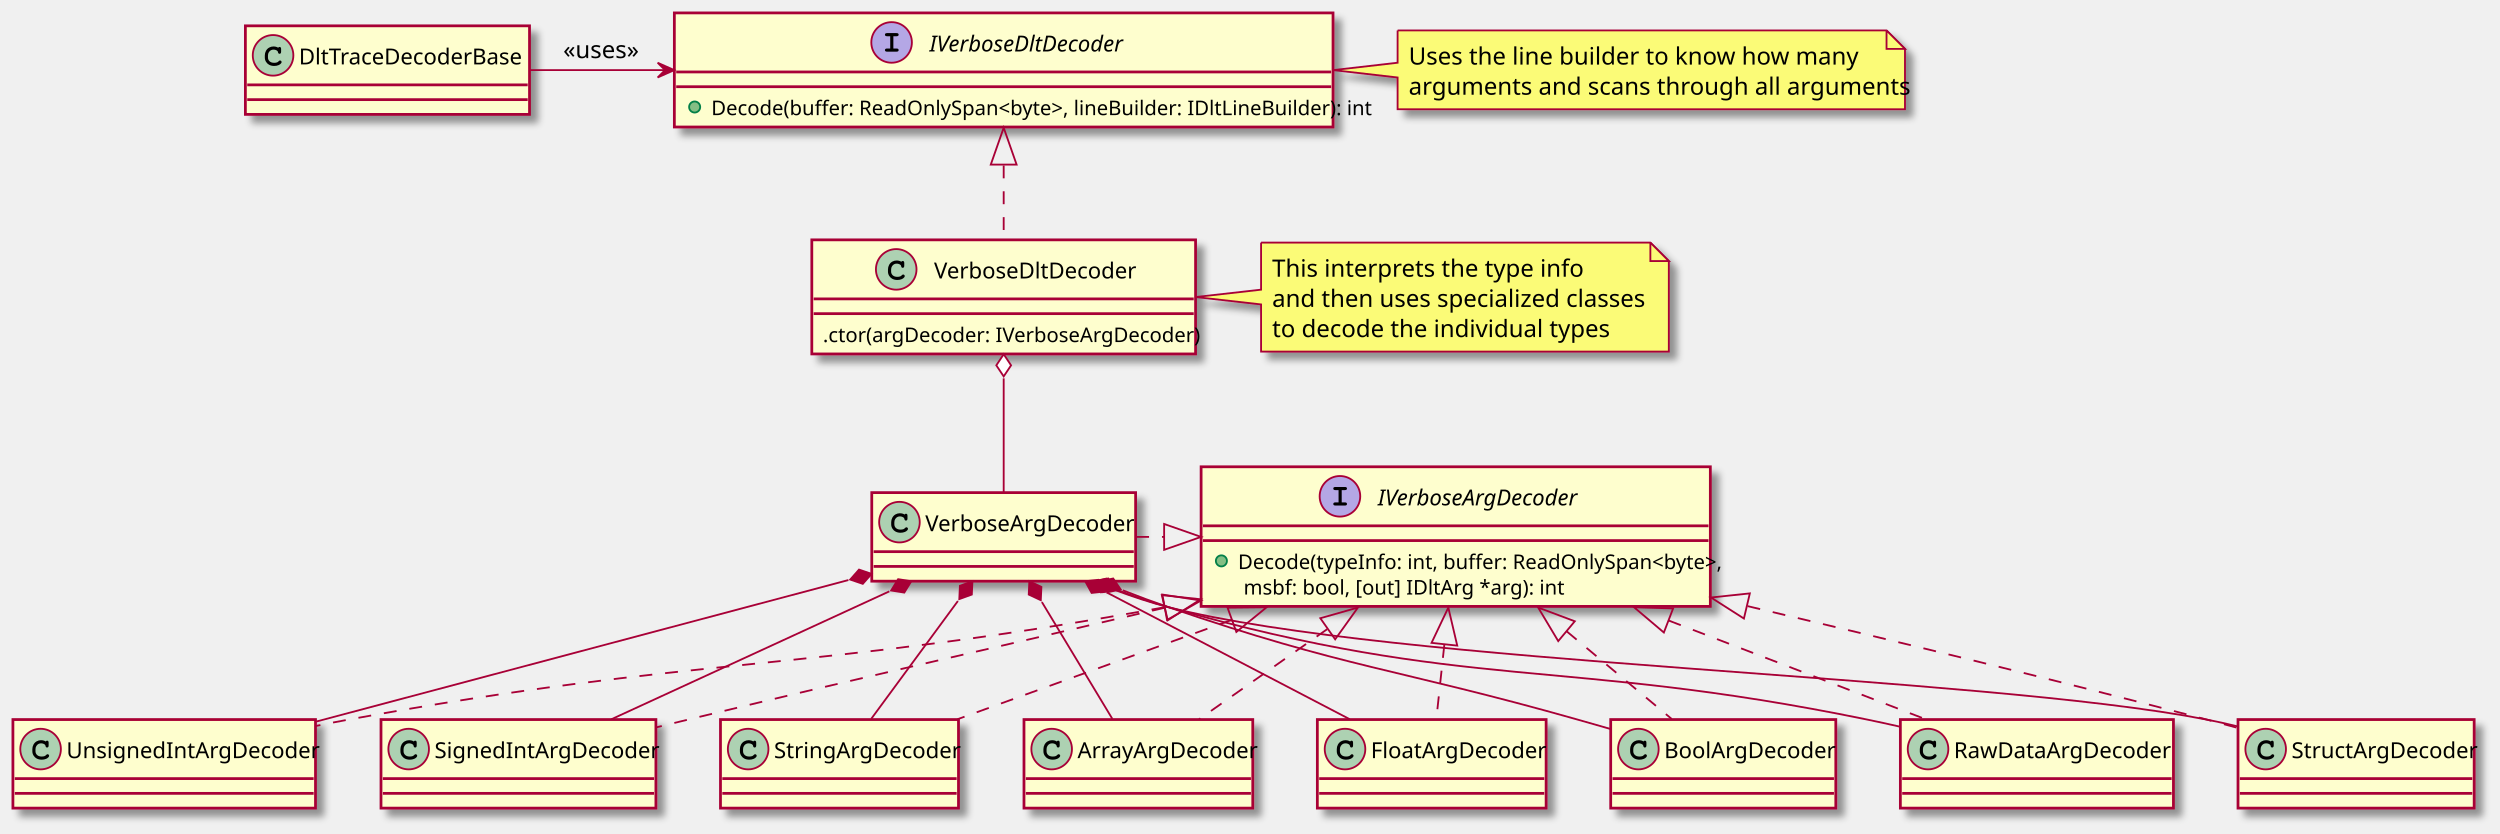
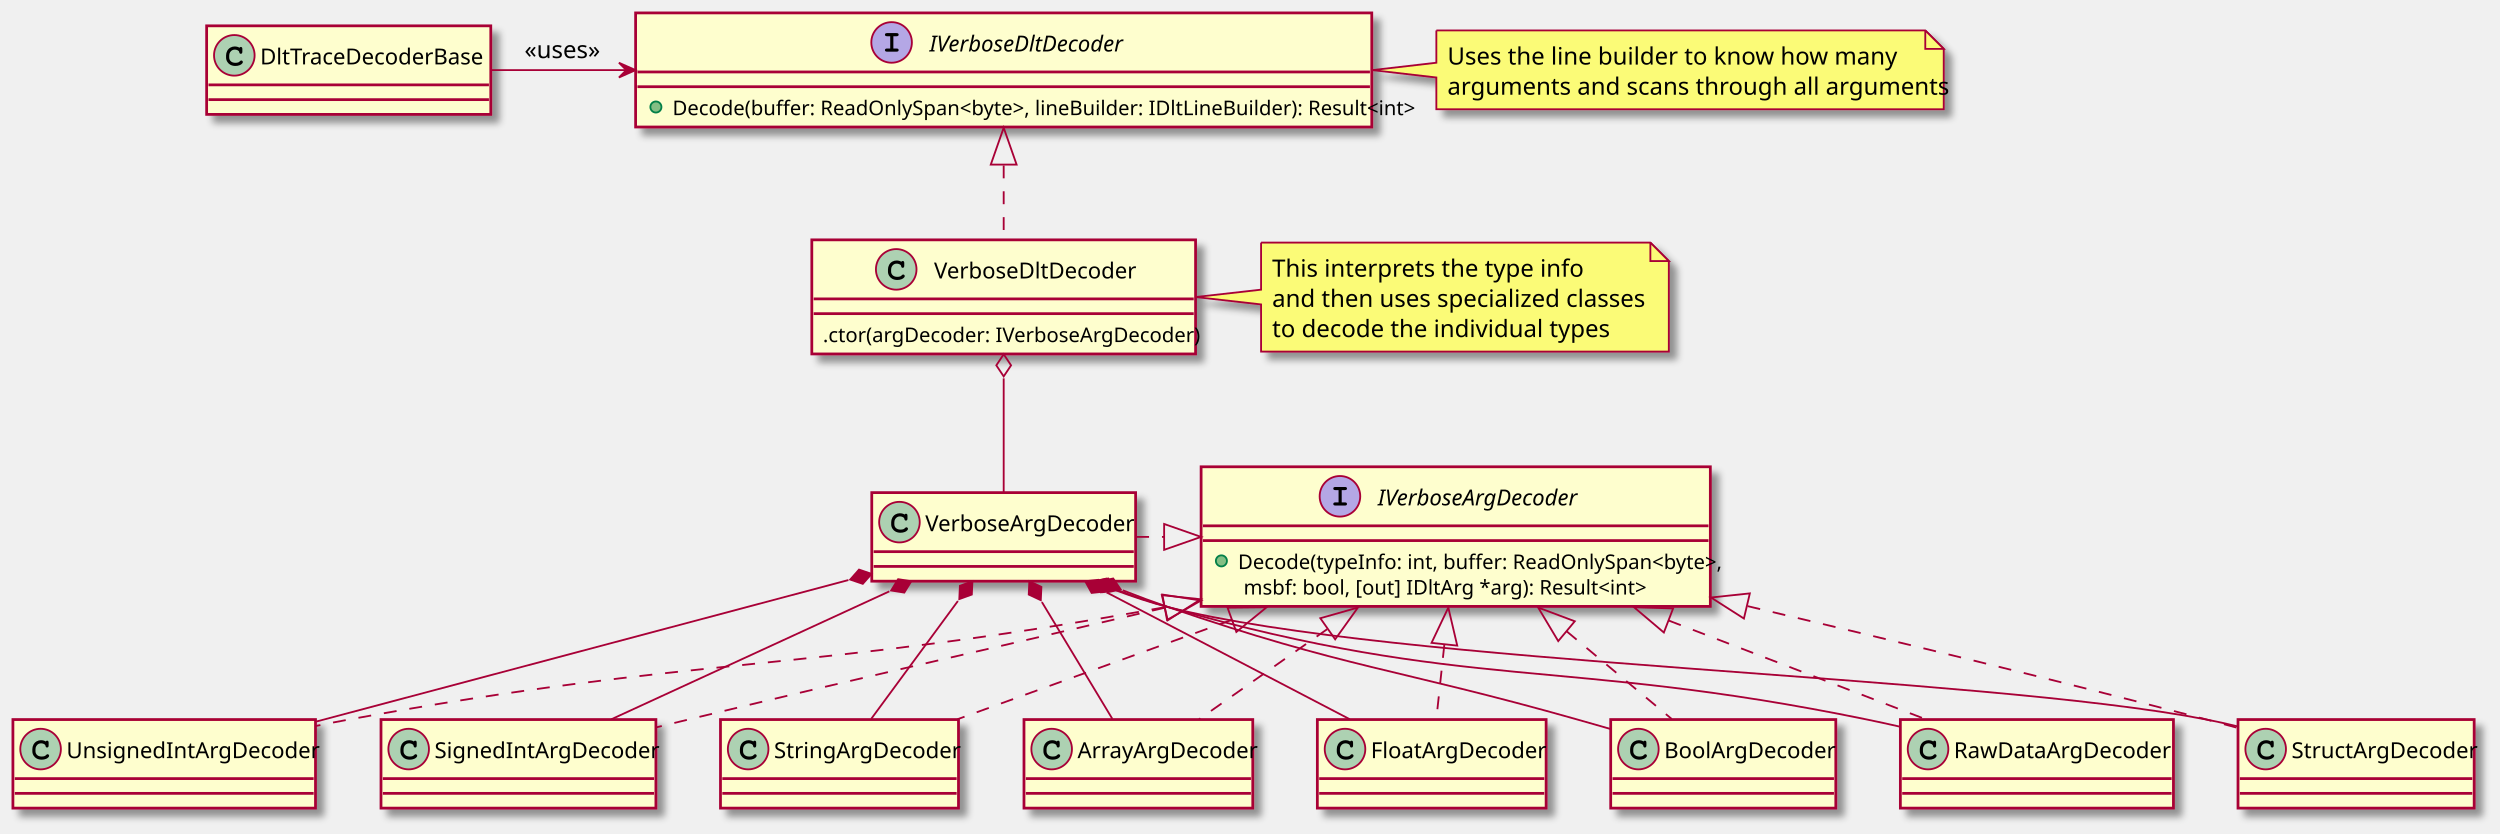
<svg xmlns="http://www.w3.org/2000/svg" contentScriptType="application/ecmascript" contentStyleType="text/css" height="452px" preserveAspectRatio="none" style="width:1355px;height:452px;background:#FFFFFF;" version="1.1" viewBox="0 0 1355 452" width="1355px" zoomAndPan="magnify">
  <defs>
-     <filter height="300%" id="f13hnttynfha0j" width="300%" x="-1" y="-1">
+     <filter height="300%" id="f5zp3nmer8ssz" width="300%" x="-1" y="-1">
      <feGaussianBlur result="blurOut" stdDeviation="2.0" />
      <feColorMatrix in="blurOut" result="blurOut2" type="matrix" values="0 0 0 0 0 0 0 0 0 0 0 0 0 0 0 0 0 0 .4 0" />
      <feOffset dx="4.0" dy="4.0" in="blurOut2" result="blurOut3" />
      <feBlend in="SourceGraphic" in2="blurOut3" mode="normal" />
    </filter>
  </defs>
  <g>
-     <rect codeLine="1" fill="#FEFECE" filter="url(#f13hnttynfha0j)" height="48" id="DltTraceDecoderBase" style="stroke:#A80036;stroke-width:1.5;" width="154" x="133" y="14" />
-     <ellipse cx="148" cy="30" fill="#ADD1B2" rx="11" ry="11" style="stroke:#A80036;stroke-width:1.0;" />
-     <path d="M150.766,25.875 Q150.922,25.656 151.109,25.547 Q151.297,25.438 151.516,25.438 Q151.891,25.438 152.125,25.695 Q152.359,25.953 152.359,26.562 L152.359,28.016 Q152.359,28.625 152.125,28.891 Q151.891,29.156 151.516,29.156 Q151.172,29.156 150.969,28.953 Q150.766,28.766 150.656,28.25 Q150.609,27.891 150.422,27.703 Q150.094,27.328 149.484,27.109 Q148.875,26.891 148.25,26.891 Q147.484,26.891 146.852,27.219 Q146.219,27.547 145.727,28.297 Q145.234,29.047 145.234,30.078 L145.234,31.172 Q145.234,32.406 146.125,33.227 Q147.016,34.047 148.609,34.047 Q149.547,34.047 150.203,33.797 Q150.594,33.641 151.016,33.203 Q151.281,32.938 151.43,32.859 Q151.578,32.781 151.781,32.781 Q152.109,32.781 152.367,33.039 Q152.625,33.297 152.625,33.641 Q152.625,33.984 152.281,34.391 Q151.781,34.969 150.984,35.297 Q149.906,35.75 148.609,35.75 Q147.094,35.75 145.891,35.125 Q144.906,34.625 144.219,33.555 Q143.531,32.484 143.531,31.203 L143.531,30.047 Q143.531,28.719 144.148,27.57 Q144.766,26.422 145.859,25.805 Q146.953,25.188 148.188,25.188 Q148.922,25.188 149.57,25.352 Q150.219,25.516 150.766,25.875 Z " fill="#000000" />
-     <text fill="#000000" font-family="sans-serif" font-size="12" lengthAdjust="spacing" textLength="122" x="162" y="34.91">DltTraceDecoderBase</text>
-     <line style="stroke:#A80036;stroke-width:1.5;" x1="134" x2="286" y1="46" y2="46" />
-     <line style="stroke:#A80036;stroke-width:1.5;" x1="134" x2="286" y1="54" y2="54" />
-     <rect codeLine="4" fill="#FEFECE" filter="url(#f13hnttynfha0j)" height="61.836" id="IVerboseDltDecoder" style="stroke:#A80036;stroke-width:1.5;" width="357" x="365.5" y="7" />
+     <rect codeLine="1" fill="#FEFECE" filter="url(#f5zp3nmer8ssz)" height="48" id="DltTraceDecoderBase" style="stroke:#A80036;stroke-width:1.5;" width="154" x="112" y="14" />
+     <ellipse cx="127" cy="30" fill="#ADD1B2" rx="11" ry="11" style="stroke:#A80036;stroke-width:1.0;" />
+     <path d="M129.766,25.875 Q129.922,25.656 130.109,25.547 Q130.297,25.438 130.516,25.438 Q130.891,25.438 131.125,25.695 Q131.359,25.953 131.359,26.562 L131.359,28.016 Q131.359,28.625 131.125,28.891 Q130.891,29.156 130.516,29.156 Q130.172,29.156 129.969,28.953 Q129.766,28.766 129.656,28.25 Q129.609,27.891 129.422,27.703 Q129.094,27.328 128.484,27.109 Q127.875,26.891 127.25,26.891 Q126.484,26.891 125.852,27.219 Q125.219,27.547 124.727,28.297 Q124.234,29.047 124.234,30.078 L124.234,31.172 Q124.234,32.406 125.125,33.227 Q126.016,34.047 127.609,34.047 Q128.547,34.047 129.203,33.797 Q129.594,33.641 130.016,33.203 Q130.281,32.938 130.43,32.859 Q130.578,32.781 130.781,32.781 Q131.109,32.781 131.367,33.039 Q131.625,33.297 131.625,33.641 Q131.625,33.984 131.281,34.391 Q130.781,34.969 129.984,35.297 Q128.906,35.75 127.609,35.75 Q126.094,35.75 124.891,35.125 Q123.906,34.625 123.219,33.555 Q122.531,32.484 122.531,31.203 L122.531,30.047 Q122.531,28.719 123.148,27.57 Q123.766,26.422 124.859,25.805 Q125.953,25.188 127.188,25.188 Q127.922,25.188 128.57,25.352 Q129.219,25.516 129.766,25.875 Z " fill="#000000" />
+     <text fill="#000000" font-family="sans-serif" font-size="12" lengthAdjust="spacing" textLength="122" x="141" y="34.91">DltTraceDecoderBase</text>
+     <line style="stroke:#A80036;stroke-width:1.5;" x1="113" x2="265" y1="46" y2="46" />
+     <line style="stroke:#A80036;stroke-width:1.5;" x1="113" x2="265" y1="54" y2="54" />
+     <rect codeLine="4" fill="#FEFECE" filter="url(#f5zp3nmer8ssz)" height="61.836" id="IVerboseDltDecoder" style="stroke:#A80036;stroke-width:1.5;" width="399" x="344.5" y="7" />
    <ellipse cx="483.25" cy="23" fill="#B4A7E5" rx="11" ry="11" style="stroke:#A80036;stroke-width:1.0;" />
    <path d="M484.203,19.641 L484.203,26.297 L485.922,26.297 Q486.531,26.297 486.797,26.531 Q487.062,26.766 487.062,27.156 Q487.062,27.531 486.797,27.766 Q486.531,28 485.922,28 L480.781,28 Q480.172,28 479.906,27.766 Q479.641,27.531 479.641,27.141 Q479.641,26.766 479.906,26.531 Q480.172,26.297 480.781,26.297 L482.5,26.297 L482.5,19.641 L480.781,19.641 Q480.172,19.641 479.906,19.406 Q479.641,19.172 479.641,18.781 Q479.641,18.406 479.906,18.172 Q480.172,17.938 480.781,17.938 L485.922,17.938 Q486.531,17.938 486.797,18.172 Q487.062,18.406 487.062,18.781 Q487.062,19.172 486.797,19.406 Q486.531,19.641 485.922,19.641 L484.203,19.641 Z " fill="#000000" />
    <text fill="#000000" font-family="sans-serif" font-size="12" font-style="italic" lengthAdjust="spacing" textLength="113" x="503.75" y="27.91">IVerboseDltDecoder</text>
-     <line style="stroke:#A80036;stroke-width:1.5;" x1="366.5" x2="721.5" y1="39" y2="39" />
-     <line style="stroke:#A80036;stroke-width:1.5;" x1="366.5" x2="721.5" y1="47" y2="47" />
-     <ellipse cx="376.5" cy="58" fill="#84BE84" rx="3" ry="3" style="stroke:#038048;stroke-width:1.0;" />
-     <text fill="#000000" font-family="sans-serif" font-size="11" lengthAdjust="spacing" textLength="331" x="385.5" y="62.419">Decode(buffer: ReadOnlySpan&lt;byte&gt;, lineBuilder: IDltLineBuilder): int</text>
-     <path d="M757.5,16.5 L757.5,34 L722.58,38 L757.5,42 L757.5,59.203 A0,0 0 0 0 757.5,59.203 L1032.5,59.203 A0,0 0 0 0 1032.5,59.203 L1032.5,26.5 L1022.5,16.5 L757.5,16.5 A0,0 0 0 0 757.5,16.5 " fill="#FBFB77" filter="url(#f13hnttynfha0j)" style="stroke:#A80036;stroke-width:1.0;" />
-     <path d="M1022.5,16.5 L1022.5,26.5 L1032.5,26.5 L1022.5,16.5 " fill="#FBFB77" style="stroke:#A80036;stroke-width:1.0;" />
-     <text fill="#000000" font-family="sans-serif" font-size="13" lengthAdjust="spacing" textLength="230" x="763.5" y="34.995">Uses the line builder to know how many</text>
-     <text fill="#000000" font-family="sans-serif" font-size="13" lengthAdjust="spacing" textLength="254" x="763.5" y="51.347">arguments and scans through all arguments</text>
-     <rect codeLine="12" fill="#FEFECE" filter="url(#f13hnttynfha0j)" height="61.836" id="VerboseDltDecoder" style="stroke:#A80036;stroke-width:1.5;" width="208" x="440" y="130" />
+     <line style="stroke:#A80036;stroke-width:1.5;" x1="345.5" x2="742.5" y1="39" y2="39" />
+     <line style="stroke:#A80036;stroke-width:1.5;" x1="345.5" x2="742.5" y1="47" y2="47" />
+     <ellipse cx="355.5" cy="58" fill="#84BE84" rx="3" ry="3" style="stroke:#038048;stroke-width:1.0;" />
+     <text fill="#000000" font-family="sans-serif" font-size="11" lengthAdjust="spacing" textLength="373" x="364.5" y="62.419">Decode(buffer: ReadOnlySpan&lt;byte&gt;, lineBuilder: IDltLineBuilder): Result&lt;int&gt;</text>
+     <path d="M778.5,16.5 L778.5,34 L743.8,38 L778.5,42 L778.5,59.203 A0,0 0 0 0 778.5,59.203 L1053.5,59.203 A0,0 0 0 0 1053.5,59.203 L1053.5,26.5 L1043.5,16.5 L778.5,16.5 A0,0 0 0 0 778.5,16.5 " fill="#FBFB77" filter="url(#f5zp3nmer8ssz)" style="stroke:#A80036;stroke-width:1.0;" />
+     <path d="M1043.5,16.5 L1043.5,26.5 L1053.5,26.5 L1043.5,16.5 " fill="#FBFB77" style="stroke:#A80036;stroke-width:1.0;" />
+     <text fill="#000000" font-family="sans-serif" font-size="13" lengthAdjust="spacing" textLength="230" x="784.5" y="34.995">Uses the line builder to know how many</text>
+     <text fill="#000000" font-family="sans-serif" font-size="13" lengthAdjust="spacing" textLength="254" x="784.5" y="51.347">arguments and scans through all arguments</text>
+     <rect codeLine="12" fill="#FEFECE" filter="url(#f5zp3nmer8ssz)" height="61.836" id="VerboseDltDecoder" style="stroke:#A80036;stroke-width:1.5;" width="208" x="440" y="130" />
    <ellipse cx="485.75" cy="146" fill="#ADD1B2" rx="11" ry="11" style="stroke:#A80036;stroke-width:1.0;" />
    <path d="M488.516,141.875 Q488.672,141.656 488.859,141.547 Q489.047,141.438 489.266,141.438 Q489.641,141.438 489.875,141.695 Q490.109,141.953 490.109,142.562 L490.109,144.016 Q490.109,144.625 489.875,144.891 Q489.641,145.156 489.266,145.156 Q488.922,145.156 488.719,144.953 Q488.516,144.766 488.406,144.25 Q488.359,143.891 488.172,143.703 Q487.844,143.328 487.234,143.109 Q486.625,142.891 486,142.891 Q485.234,142.891 484.602,143.219 Q483.969,143.547 483.477,144.297 Q482.984,145.047 482.984,146.078 L482.984,147.172 Q482.984,148.406 483.875,149.227 Q484.766,150.047 486.359,150.047 Q487.297,150.047 487.953,149.797 Q488.344,149.641 488.766,149.203 Q489.031,148.938 489.18,148.859 Q489.328,148.781 489.531,148.781 Q489.859,148.781 490.117,149.039 Q490.375,149.297 490.375,149.641 Q490.375,149.984 490.031,150.391 Q489.531,150.969 488.734,151.297 Q487.656,151.75 486.359,151.75 Q484.844,151.75 483.641,151.125 Q482.656,150.625 481.969,149.555 Q481.281,148.484 481.281,147.203 L481.281,146.047 Q481.281,144.719 481.898,143.57 Q482.516,142.422 483.609,141.805 Q484.703,141.188 485.938,141.188 Q486.672,141.188 487.32,141.352 Q487.969,141.516 488.516,141.875 Z " fill="#000000" />
    <text fill="#000000" font-family="sans-serif" font-size="12" lengthAdjust="spacing" textLength="108" x="506.25" y="150.91">VerboseDltDecoder</text>
    <line style="stroke:#A80036;stroke-width:1.5;" x1="441" x2="647" y1="162" y2="162" />
    <line style="stroke:#A80036;stroke-width:1.5;" x1="441" x2="647" y1="170" y2="170" />
    <text fill="#000000" font-family="sans-serif" font-size="11" lengthAdjust="spacing" textLength="196" x="446" y="185.419">.ctor(argDecoder: IVerboseArgDecoder)</text>
-     <path d="M683.5,131.5 L683.5,157 L648,161 L683.5,165 L683.5,190.555 A0,0 0 0 0 683.5,190.555 L904.5,190.555 A0,0 0 0 0 904.5,190.555 L904.5,141.5 L894.5,131.5 L683.5,131.5 A0,0 0 0 0 683.5,131.5 " fill="#FBFB77" filter="url(#f13hnttynfha0j)" style="stroke:#A80036;stroke-width:1.0;" />
+     <path d="M683.5,131.5 L683.5,157 L648,161 L683.5,165 L683.5,190.555 A0,0 0 0 0 683.5,190.555 L904.5,190.555 A0,0 0 0 0 904.5,190.555 L904.5,141.5 L894.5,131.5 L683.5,131.5 A0,0 0 0 0 683.5,131.5 " fill="#FBFB77" filter="url(#f5zp3nmer8ssz)" style="stroke:#A80036;stroke-width:1.0;" />
    <path d="M894.5,131.5 L894.5,141.5 L904.5,141.5 L894.5,131.5 " fill="#FBFB77" style="stroke:#A80036;stroke-width:1.0;" />
    <text fill="#000000" font-family="sans-serif" font-size="13" lengthAdjust="spacing" textLength="157" x="689.5" y="149.995">This interprets the type info</text>
    <text fill="#000000" font-family="sans-serif" font-size="13" lengthAdjust="spacing" textLength="200" x="689.5" y="166.347">and then uses specialized classes</text>
    <text fill="#000000" font-family="sans-serif" font-size="13" lengthAdjust="spacing" textLength="171" x="689.5" y="182.698">to decode the individual types</text>
-     <rect codeLine="22" fill="#FEFECE" filter="url(#f13hnttynfha0j)" height="75.672" id="IVerboseArgDecoder" style="stroke:#A80036;stroke-width:1.5;" width="276" x="651" y="253" />
+     <rect codeLine="22" fill="#FEFECE" filter="url(#f5zp3nmer8ssz)" height="75.672" id="IVerboseArgDecoder" style="stroke:#A80036;stroke-width:1.5;" width="276" x="651" y="253" />
    <ellipse cx="726.25" cy="269" fill="#B4A7E5" rx="11" ry="11" style="stroke:#A80036;stroke-width:1.0;" />
    <path d="M727.203,265.641 L727.203,272.297 L728.922,272.297 Q729.531,272.297 729.797,272.531 Q730.062,272.766 730.062,273.156 Q730.062,273.531 729.797,273.766 Q729.531,274 728.922,274 L723.781,274 Q723.172,274 722.906,273.766 Q722.641,273.531 722.641,273.141 Q722.641,272.766 722.906,272.531 Q723.172,272.297 723.781,272.297 L725.5,272.297 L725.5,265.641 L723.781,265.641 Q723.172,265.641 722.906,265.406 Q722.641,265.172 722.641,264.781 Q722.641,264.406 722.906,264.172 Q723.172,263.938 723.781,263.938 L728.922,263.938 Q729.531,263.938 729.797,264.172 Q730.062,264.406 730.062,264.781 Q730.062,265.172 729.797,265.406 Q729.531,265.641 728.922,265.641 L727.203,265.641 Z " fill="#000000" />
    <text fill="#000000" font-family="sans-serif" font-size="12" font-style="italic" lengthAdjust="spacing" textLength="117" x="746.75" y="273.91">IVerboseArgDecoder</text>
    <line style="stroke:#A80036;stroke-width:1.5;" x1="652" x2="926" y1="285" y2="285" />
    <line style="stroke:#A80036;stroke-width:1.5;" x1="652" x2="926" y1="293" y2="293" />
    <ellipse cx="662" cy="304" fill="#84BE84" rx="3" ry="3" style="stroke:#038048;stroke-width:1.0;" />
    <text fill="#000000" font-family="sans-serif" font-size="11" lengthAdjust="spacing" textLength="247" x="671" y="308.419">Decode(typeInfo: int, buffer: ReadOnlySpan&lt;byte&gt;,</text>
-     <text fill="#000000" font-family="sans-serif" font-size="11" lengthAdjust="spacing" textLength="156" x="674" y="322.255">msbf: bool, [out] IDltArg *arg): int</text>
-     <rect codeLine="26" fill="#FEFECE" filter="url(#f13hnttynfha0j)" height="48" id="BoolArgDecoder" style="stroke:#A80036;stroke-width:1.5;" width="122" x="873" y="390" />
+     <text fill="#000000" font-family="sans-serif" font-size="11" lengthAdjust="spacing" textLength="198" x="674" y="322.255">msbf: bool, [out] IDltArg *arg): Result&lt;int&gt;</text>
+     <rect codeLine="26" fill="#FEFECE" filter="url(#f5zp3nmer8ssz)" height="48" id="BoolArgDecoder" style="stroke:#A80036;stroke-width:1.5;" width="122" x="873" y="390" />
    <ellipse cx="888" cy="406" fill="#ADD1B2" rx="11" ry="11" style="stroke:#A80036;stroke-width:1.0;" />
    <path d="M890.766,401.875 Q890.922,401.656 891.109,401.547 Q891.297,401.438 891.516,401.438 Q891.891,401.438 892.125,401.695 Q892.359,401.953 892.359,402.562 L892.359,404.016 Q892.359,404.625 892.125,404.891 Q891.891,405.156 891.516,405.156 Q891.172,405.156 890.969,404.953 Q890.766,404.766 890.656,404.25 Q890.609,403.891 890.422,403.703 Q890.094,403.328 889.484,403.109 Q888.875,402.891 888.25,402.891 Q887.484,402.891 886.852,403.219 Q886.219,403.547 885.727,404.297 Q885.234,405.047 885.234,406.078 L885.234,407.172 Q885.234,408.406 886.125,409.227 Q887.016,410.047 888.609,410.047 Q889.547,410.047 890.203,409.797 Q890.594,409.641 891.016,409.203 Q891.281,408.938 891.43,408.859 Q891.578,408.781 891.781,408.781 Q892.109,408.781 892.367,409.039 Q892.625,409.297 892.625,409.641 Q892.625,409.984 892.281,410.391 Q891.781,410.969 890.984,411.297 Q889.906,411.75 888.609,411.75 Q887.094,411.75 885.891,411.125 Q884.906,410.625 884.219,409.555 Q883.531,408.484 883.531,407.203 L883.531,406.047 Q883.531,404.719 884.148,403.57 Q884.766,402.422 885.859,401.805 Q886.953,401.188 888.188,401.188 Q888.922,401.188 889.57,401.352 Q890.219,401.516 890.766,401.875 Z " fill="#000000" />
    <text fill="#000000" font-family="sans-serif" font-size="12" lengthAdjust="spacing" textLength="90" x="902" y="410.91">BoolArgDecoder</text>
    <line style="stroke:#A80036;stroke-width:1.5;" x1="874" x2="994" y1="422" y2="422" />
    <line style="stroke:#A80036;stroke-width:1.5;" x1="874" x2="994" y1="430" y2="430" />
-     <rect codeLine="27" fill="#FEFECE" filter="url(#f13hnttynfha0j)" height="48" id="SignedIntArgDecoder" style="stroke:#A80036;stroke-width:1.5;" width="149" x="206.5" y="390" />
+     <rect codeLine="27" fill="#FEFECE" filter="url(#f5zp3nmer8ssz)" height="48" id="SignedIntArgDecoder" style="stroke:#A80036;stroke-width:1.5;" width="149" x="206.5" y="390" />
    <ellipse cx="221.5" cy="406" fill="#ADD1B2" rx="11" ry="11" style="stroke:#A80036;stroke-width:1.0;" />
    <path d="M224.266,401.875 Q224.422,401.656 224.609,401.547 Q224.797,401.438 225.016,401.438 Q225.391,401.438 225.625,401.695 Q225.859,401.953 225.859,402.562 L225.859,404.016 Q225.859,404.625 225.625,404.891 Q225.391,405.156 225.016,405.156 Q224.672,405.156 224.469,404.953 Q224.266,404.766 224.156,404.25 Q224.109,403.891 223.922,403.703 Q223.594,403.328 222.984,403.109 Q222.375,402.891 221.75,402.891 Q220.984,402.891 220.352,403.219 Q219.719,403.547 219.227,404.297 Q218.734,405.047 218.734,406.078 L218.734,407.172 Q218.734,408.406 219.625,409.227 Q220.516,410.047 222.109,410.047 Q223.047,410.047 223.703,409.797 Q224.094,409.641 224.516,409.203 Q224.781,408.938 224.93,408.859 Q225.078,408.781 225.281,408.781 Q225.609,408.781 225.867,409.039 Q226.125,409.297 226.125,409.641 Q226.125,409.984 225.781,410.391 Q225.281,410.969 224.484,411.297 Q223.406,411.75 222.109,411.75 Q220.594,411.75 219.391,411.125 Q218.406,410.625 217.719,409.555 Q217.031,408.484 217.031,407.203 L217.031,406.047 Q217.031,404.719 217.648,403.57 Q218.266,402.422 219.359,401.805 Q220.453,401.188 221.688,401.188 Q222.422,401.188 223.07,401.352 Q223.719,401.516 224.266,401.875 Z " fill="#000000" />
    <text fill="#000000" font-family="sans-serif" font-size="12" lengthAdjust="spacing" textLength="117" x="235.5" y="410.91">SignedIntArgDecoder</text>
    <line style="stroke:#A80036;stroke-width:1.5;" x1="207.5" x2="354.5" y1="422" y2="422" />
    <line style="stroke:#A80036;stroke-width:1.5;" x1="207.5" x2="354.5" y1="430" y2="430" />
-     <rect codeLine="28" fill="#FEFECE" filter="url(#f13hnttynfha0j)" height="48" id="UnsignedIntArgDecoder" style="stroke:#A80036;stroke-width:1.5;" width="164" x="7" y="390" />
+     <rect codeLine="28" fill="#FEFECE" filter="url(#f5zp3nmer8ssz)" height="48" id="UnsignedIntArgDecoder" style="stroke:#A80036;stroke-width:1.5;" width="164" x="7" y="390" />
    <ellipse cx="22" cy="406" fill="#ADD1B2" rx="11" ry="11" style="stroke:#A80036;stroke-width:1.0;" />
    <path d="M24.766,401.875 Q24.922,401.656 25.109,401.547 Q25.297,401.438 25.516,401.438 Q25.891,401.438 26.125,401.695 Q26.359,401.953 26.359,402.562 L26.359,404.016 Q26.359,404.625 26.125,404.891 Q25.891,405.156 25.516,405.156 Q25.172,405.156 24.969,404.953 Q24.766,404.766 24.656,404.25 Q24.609,403.891 24.422,403.703 Q24.094,403.328 23.484,403.109 Q22.875,402.891 22.25,402.891 Q21.484,402.891 20.852,403.219 Q20.219,403.547 19.727,404.297 Q19.234,405.047 19.234,406.078 L19.234,407.172 Q19.234,408.406 20.125,409.227 Q21.016,410.047 22.609,410.047 Q23.547,410.047 24.203,409.797 Q24.594,409.641 25.016,409.203 Q25.281,408.938 25.43,408.859 Q25.578,408.781 25.781,408.781 Q26.109,408.781 26.367,409.039 Q26.625,409.297 26.625,409.641 Q26.625,409.984 26.281,410.391 Q25.781,410.969 24.984,411.297 Q23.906,411.75 22.609,411.75 Q21.094,411.75 19.891,411.125 Q18.906,410.625 18.219,409.555 Q17.531,408.484 17.531,407.203 L17.531,406.047 Q17.531,404.719 18.148,403.57 Q18.766,402.422 19.859,401.805 Q20.953,401.188 22.188,401.188 Q22.922,401.188 23.57,401.352 Q24.219,401.516 24.766,401.875 Z " fill="#000000" />
    <text fill="#000000" font-family="sans-serif" font-size="12" lengthAdjust="spacing" textLength="132" x="36" y="410.91">UnsignedIntArgDecoder</text>
    <line style="stroke:#A80036;stroke-width:1.5;" x1="8" x2="170" y1="422" y2="422" />
    <line style="stroke:#A80036;stroke-width:1.5;" x1="8" x2="170" y1="430" y2="430" />
-     <rect codeLine="29" fill="#FEFECE" filter="url(#f13hnttynfha0j)" height="48" id="FloatArgDecoder" style="stroke:#A80036;stroke-width:1.5;" width="124" x="714" y="390" />
+     <rect codeLine="29" fill="#FEFECE" filter="url(#f5zp3nmer8ssz)" height="48" id="FloatArgDecoder" style="stroke:#A80036;stroke-width:1.5;" width="124" x="714" y="390" />
    <ellipse cx="729" cy="406" fill="#ADD1B2" rx="11" ry="11" style="stroke:#A80036;stroke-width:1.0;" />
    <path d="M731.766,401.875 Q731.922,401.656 732.109,401.547 Q732.297,401.438 732.516,401.438 Q732.891,401.438 733.125,401.695 Q733.359,401.953 733.359,402.562 L733.359,404.016 Q733.359,404.625 733.125,404.891 Q732.891,405.156 732.516,405.156 Q732.172,405.156 731.969,404.953 Q731.766,404.766 731.656,404.25 Q731.609,403.891 731.422,403.703 Q731.094,403.328 730.484,403.109 Q729.875,402.891 729.25,402.891 Q728.484,402.891 727.852,403.219 Q727.219,403.547 726.727,404.297 Q726.234,405.047 726.234,406.078 L726.234,407.172 Q726.234,408.406 727.125,409.227 Q728.016,410.047 729.609,410.047 Q730.547,410.047 731.203,409.797 Q731.594,409.641 732.016,409.203 Q732.281,408.938 732.43,408.859 Q732.578,408.781 732.781,408.781 Q733.109,408.781 733.367,409.039 Q733.625,409.297 733.625,409.641 Q733.625,409.984 733.281,410.391 Q732.781,410.969 731.984,411.297 Q730.906,411.75 729.609,411.75 Q728.094,411.75 726.891,411.125 Q725.906,410.625 725.219,409.555 Q724.531,408.484 724.531,407.203 L724.531,406.047 Q724.531,404.719 725.148,403.57 Q725.766,402.422 726.859,401.805 Q727.953,401.188 729.188,401.188 Q729.922,401.188 730.57,401.352 Q731.219,401.516 731.766,401.875 Z " fill="#000000" />
    <text fill="#000000" font-family="sans-serif" font-size="12" lengthAdjust="spacing" textLength="92" x="743" y="410.91">FloatArgDecoder</text>
    <line style="stroke:#A80036;stroke-width:1.5;" x1="715" x2="837" y1="422" y2="422" />
    <line style="stroke:#A80036;stroke-width:1.5;" x1="715" x2="837" y1="430" y2="430" />
-     <rect codeLine="30" fill="#FEFECE" filter="url(#f13hnttynfha0j)" height="48" id="StringArgDecoder" style="stroke:#A80036;stroke-width:1.5;" width="129" x="390.5" y="390" />
+     <rect codeLine="30" fill="#FEFECE" filter="url(#f5zp3nmer8ssz)" height="48" id="StringArgDecoder" style="stroke:#A80036;stroke-width:1.5;" width="129" x="390.5" y="390" />
    <ellipse cx="405.5" cy="406" fill="#ADD1B2" rx="11" ry="11" style="stroke:#A80036;stroke-width:1.0;" />
    <path d="M408.266,401.875 Q408.422,401.656 408.609,401.547 Q408.797,401.438 409.016,401.438 Q409.391,401.438 409.625,401.695 Q409.859,401.953 409.859,402.562 L409.859,404.016 Q409.859,404.625 409.625,404.891 Q409.391,405.156 409.016,405.156 Q408.672,405.156 408.469,404.953 Q408.266,404.766 408.156,404.25 Q408.109,403.891 407.922,403.703 Q407.594,403.328 406.984,403.109 Q406.375,402.891 405.75,402.891 Q404.984,402.891 404.352,403.219 Q403.719,403.547 403.227,404.297 Q402.734,405.047 402.734,406.078 L402.734,407.172 Q402.734,408.406 403.625,409.227 Q404.516,410.047 406.109,410.047 Q407.047,410.047 407.703,409.797 Q408.094,409.641 408.516,409.203 Q408.781,408.938 408.93,408.859 Q409.078,408.781 409.281,408.781 Q409.609,408.781 409.867,409.039 Q410.125,409.297 410.125,409.641 Q410.125,409.984 409.781,410.391 Q409.281,410.969 408.484,411.297 Q407.406,411.75 406.109,411.75 Q404.594,411.75 403.391,411.125 Q402.406,410.625 401.719,409.555 Q401.031,408.484 401.031,407.203 L401.031,406.047 Q401.031,404.719 401.648,403.57 Q402.266,402.422 403.359,401.805 Q404.453,401.188 405.688,401.188 Q406.422,401.188 407.07,401.352 Q407.719,401.516 408.266,401.875 Z " fill="#000000" />
    <text fill="#000000" font-family="sans-serif" font-size="12" lengthAdjust="spacing" textLength="97" x="419.5" y="410.91">StringArgDecoder</text>
    <line style="stroke:#A80036;stroke-width:1.5;" x1="391.5" x2="518.5" y1="422" y2="422" />
    <line style="stroke:#A80036;stroke-width:1.5;" x1="391.5" x2="518.5" y1="430" y2="430" />
-     <rect codeLine="31" fill="#FEFECE" filter="url(#f13hnttynfha0j)" height="48" id="RawDataArgDecoder" style="stroke:#A80036;stroke-width:1.5;" width="148" x="1030" y="390" />
+     <rect codeLine="31" fill="#FEFECE" filter="url(#f5zp3nmer8ssz)" height="48" id="RawDataArgDecoder" style="stroke:#A80036;stroke-width:1.5;" width="148" x="1030" y="390" />
    <ellipse cx="1045" cy="406" fill="#ADD1B2" rx="11" ry="11" style="stroke:#A80036;stroke-width:1.0;" />
    <path d="M1047.766,401.875 Q1047.922,401.656 1048.109,401.547 Q1048.297,401.438 1048.516,401.438 Q1048.891,401.438 1049.125,401.695 Q1049.359,401.953 1049.359,402.562 L1049.359,404.016 Q1049.359,404.625 1049.125,404.891 Q1048.891,405.156 1048.516,405.156 Q1048.172,405.156 1047.969,404.953 Q1047.766,404.766 1047.656,404.25 Q1047.609,403.891 1047.422,403.703 Q1047.094,403.328 1046.484,403.109 Q1045.875,402.891 1045.25,402.891 Q1044.484,402.891 1043.852,403.219 Q1043.219,403.547 1042.727,404.297 Q1042.234,405.047 1042.234,406.078 L1042.234,407.172 Q1042.234,408.406 1043.125,409.227 Q1044.016,410.047 1045.609,410.047 Q1046.547,410.047 1047.203,409.797 Q1047.594,409.641 1048.016,409.203 Q1048.281,408.938 1048.43,408.859 Q1048.578,408.781 1048.781,408.781 Q1049.109,408.781 1049.367,409.039 Q1049.625,409.297 1049.625,409.641 Q1049.625,409.984 1049.281,410.391 Q1048.781,410.969 1047.984,411.297 Q1046.906,411.75 1045.609,411.75 Q1044.094,411.75 1042.891,411.125 Q1041.906,410.625 1041.219,409.555 Q1040.531,408.484 1040.531,407.203 L1040.531,406.047 Q1040.531,404.719 1041.148,403.57 Q1041.766,402.422 1042.859,401.805 Q1043.953,401.188 1045.188,401.188 Q1045.922,401.188 1046.57,401.352 Q1047.219,401.516 1047.766,401.875 Z " fill="#000000" />
    <text fill="#000000" font-family="sans-serif" font-size="12" lengthAdjust="spacing" textLength="116" x="1059" y="410.91">RawDataArgDecoder</text>
    <line style="stroke:#A80036;stroke-width:1.5;" x1="1031" x2="1177" y1="422" y2="422" />
    <line style="stroke:#A80036;stroke-width:1.5;" x1="1031" x2="1177" y1="430" y2="430" />
-     <rect codeLine="32" fill="#FEFECE" filter="url(#f13hnttynfha0j)" height="48" id="ArrayArgDecoder" style="stroke:#A80036;stroke-width:1.5;" width="124" x="555" y="390" />
+     <rect codeLine="32" fill="#FEFECE" filter="url(#f5zp3nmer8ssz)" height="48" id="ArrayArgDecoder" style="stroke:#A80036;stroke-width:1.5;" width="124" x="555" y="390" />
    <ellipse cx="570" cy="406" fill="#ADD1B2" rx="11" ry="11" style="stroke:#A80036;stroke-width:1.0;" />
    <path d="M572.766,401.875 Q572.922,401.656 573.109,401.547 Q573.297,401.438 573.516,401.438 Q573.891,401.438 574.125,401.695 Q574.359,401.953 574.359,402.562 L574.359,404.016 Q574.359,404.625 574.125,404.891 Q573.891,405.156 573.516,405.156 Q573.172,405.156 572.969,404.953 Q572.766,404.766 572.656,404.25 Q572.609,403.891 572.422,403.703 Q572.094,403.328 571.484,403.109 Q570.875,402.891 570.25,402.891 Q569.484,402.891 568.852,403.219 Q568.219,403.547 567.727,404.297 Q567.234,405.047 567.234,406.078 L567.234,407.172 Q567.234,408.406 568.125,409.227 Q569.016,410.047 570.609,410.047 Q571.547,410.047 572.203,409.797 Q572.594,409.641 573.016,409.203 Q573.281,408.938 573.43,408.859 Q573.578,408.781 573.781,408.781 Q574.109,408.781 574.367,409.039 Q574.625,409.297 574.625,409.641 Q574.625,409.984 574.281,410.391 Q573.781,410.969 572.984,411.297 Q571.906,411.75 570.609,411.75 Q569.094,411.75 567.891,411.125 Q566.906,410.625 566.219,409.555 Q565.531,408.484 565.531,407.203 L565.531,406.047 Q565.531,404.719 566.148,403.57 Q566.766,402.422 567.859,401.805 Q568.953,401.188 570.188,401.188 Q570.922,401.188 571.57,401.352 Q572.219,401.516 572.766,401.875 Z " fill="#000000" />
    <text fill="#000000" font-family="sans-serif" font-size="12" lengthAdjust="spacing" textLength="92" x="584" y="410.91">ArrayArgDecoder</text>
    <line style="stroke:#A80036;stroke-width:1.5;" x1="556" x2="678" y1="422" y2="422" />
    <line style="stroke:#A80036;stroke-width:1.5;" x1="556" x2="678" y1="430" y2="430" />
-     <rect codeLine="33" fill="#FEFECE" filter="url(#f13hnttynfha0j)" height="48" id="StructArgDecoder" style="stroke:#A80036;stroke-width:1.5;" width="128" x="1213" y="390" />
+     <rect codeLine="33" fill="#FEFECE" filter="url(#f5zp3nmer8ssz)" height="48" id="StructArgDecoder" style="stroke:#A80036;stroke-width:1.5;" width="128" x="1213" y="390" />
    <ellipse cx="1228" cy="406" fill="#ADD1B2" rx="11" ry="11" style="stroke:#A80036;stroke-width:1.0;" />
    <path d="M1230.766,401.875 Q1230.922,401.656 1231.109,401.547 Q1231.297,401.438 1231.516,401.438 Q1231.891,401.438 1232.125,401.695 Q1232.359,401.953 1232.359,402.562 L1232.359,404.016 Q1232.359,404.625 1232.125,404.891 Q1231.891,405.156 1231.516,405.156 Q1231.172,405.156 1230.969,404.953 Q1230.766,404.766 1230.656,404.25 Q1230.609,403.891 1230.422,403.703 Q1230.094,403.328 1229.484,403.109 Q1228.875,402.891 1228.25,402.891 Q1227.484,402.891 1226.852,403.219 Q1226.219,403.547 1225.727,404.297 Q1225.234,405.047 1225.234,406.078 L1225.234,407.172 Q1225.234,408.406 1226.125,409.227 Q1227.016,410.047 1228.609,410.047 Q1229.547,410.047 1230.203,409.797 Q1230.594,409.641 1231.016,409.203 Q1231.281,408.938 1231.43,408.859 Q1231.578,408.781 1231.781,408.781 Q1232.109,408.781 1232.367,409.039 Q1232.625,409.297 1232.625,409.641 Q1232.625,409.984 1232.281,410.391 Q1231.781,410.969 1230.984,411.297 Q1229.906,411.75 1228.609,411.75 Q1227.094,411.75 1225.891,411.125 Q1224.906,410.625 1224.219,409.555 Q1223.531,408.484 1223.531,407.203 L1223.531,406.047 Q1223.531,404.719 1224.148,403.57 Q1224.766,402.422 1225.859,401.805 Q1226.953,401.188 1228.188,401.188 Q1228.922,401.188 1229.57,401.352 Q1230.219,401.516 1230.766,401.875 Z " fill="#000000" />
    <text fill="#000000" font-family="sans-serif" font-size="12" lengthAdjust="spacing" textLength="96" x="1242" y="410.91">StructArgDecoder</text>
    <line style="stroke:#A80036;stroke-width:1.5;" x1="1214" x2="1340" y1="422" y2="422" />
    <line style="stroke:#A80036;stroke-width:1.5;" x1="1214" x2="1340" y1="430" y2="430" />
-     <rect fill="#FEFECE" filter="url(#f13hnttynfha0j)" height="48" id="VerboseArgDecoder" style="stroke:#A80036;stroke-width:1.5;" width="143" x="472.5" y="267" />
+     <rect fill="#FEFECE" filter="url(#f5zp3nmer8ssz)" height="48" id="VerboseArgDecoder" style="stroke:#A80036;stroke-width:1.5;" width="143" x="472.5" y="267" />
    <ellipse cx="487.5" cy="283" fill="#ADD1B2" rx="11" ry="11" style="stroke:#A80036;stroke-width:1.0;" />
    <path d="M490.266,278.875 Q490.422,278.656 490.609,278.547 Q490.797,278.438 491.016,278.438 Q491.391,278.438 491.625,278.695 Q491.859,278.953 491.859,279.562 L491.859,281.016 Q491.859,281.625 491.625,281.891 Q491.391,282.156 491.016,282.156 Q490.672,282.156 490.469,281.953 Q490.266,281.766 490.156,281.25 Q490.109,280.891 489.922,280.703 Q489.594,280.328 488.984,280.109 Q488.375,279.891 487.75,279.891 Q486.984,279.891 486.352,280.219 Q485.719,280.547 485.227,281.297 Q484.734,282.047 484.734,283.078 L484.734,284.172 Q484.734,285.406 485.625,286.227 Q486.516,287.047 488.109,287.047 Q489.047,287.047 489.703,286.797 Q490.094,286.641 490.516,286.203 Q490.781,285.938 490.93,285.859 Q491.078,285.781 491.281,285.781 Q491.609,285.781 491.867,286.039 Q492.125,286.297 492.125,286.641 Q492.125,286.984 491.781,287.391 Q491.281,287.969 490.484,288.297 Q489.406,288.75 488.109,288.75 Q486.594,288.75 485.391,288.125 Q484.406,287.625 483.719,286.555 Q483.031,285.484 483.031,284.203 L483.031,283.047 Q483.031,281.719 483.648,280.57 Q484.266,279.422 485.359,278.805 Q486.453,278.188 487.688,278.188 Q488.422,278.188 489.07,278.352 Q489.719,278.516 490.266,278.875 Z " fill="#000000" />
    <text fill="#000000" font-family="sans-serif" font-size="12" lengthAdjust="spacing" textLength="111" x="501.5" y="287.91">VerboseArgDecoder</text>
    <line style="stroke:#A80036;stroke-width:1.5;" x1="473.5" x2="614.5" y1="299" y2="299" />
    <line style="stroke:#A80036;stroke-width:1.5;" x1="473.5" x2="614.5" y1="307" y2="307" />
-     <path codeLine="2" d="M287.05,38 C309.26,38 334.5,38 360.28,38 " fill="none" id="DltTraceDecoderBase-to-IVerboseDltDecoder" style="stroke:#A80036;stroke-width:1.0;" />
-     <polygon fill="#A80036" points="365.44,38,356.44,34,360.44,38,356.44,42,365.44,38" style="stroke:#A80036;stroke-width:1.0;" />
-     <text fill="#000000" font-family="sans-serif" font-size="13" lengthAdjust="spacing" textLength="42" x="305.25" y="31.495">«uses»</text>
+     <path codeLine="2" d="M266.03,38 C288.11,38 313.28,38 339.26,38 " fill="none" id="DltTraceDecoderBase-to-IVerboseDltDecoder" style="stroke:#A80036;stroke-width:1.0;" />
+     <polygon fill="#A80036" points="344.46,38,335.46,34,339.46,38,335.46,42,344.46,38" style="stroke:#A80036;stroke-width:1.0;" />
+     <text fill="#000000" font-family="sans-serif" font-size="13" lengthAdjust="spacing" textLength="42" x="284.25" y="31.495">«uses»</text>
    <path codeLine="20" d="M544,89.67 C544,103.3 544,117.61 544,129.74 " fill="none" id="IVerboseDltDecoder-backto-VerboseDltDecoder" style="stroke:#A80036;stroke-width:1.0;stroke-dasharray:7.0,7.0;" />
    <polygon fill="none" points="537,89.22,544,69.22,551,89.22,537,89.22" style="stroke:#A80036;stroke-width:1.0;" />
    <path codeLine="35" d="M849.15,342.19 C868.9,358.68 889.92,376.22 906.1,389.72 " fill="none" id="IVerboseArgDecoder-backto-BoolArgDecoder" style="stroke:#A80036;stroke-width:1.0;stroke-dasharray:7.0,7.0;" />
    <polygon fill="none" points="844.56,347.48,833.69,329.29,853.53,336.73,844.56,347.48" style="stroke:#A80036;stroke-width:1.0;" />
    <path codeLine="36" d="M631.25,329.4 C514.3,356.9 482.5,363.47 373,390 C367.4,391.36 361.61,392.77 355.79,394.21 " fill="none" id="IVerboseArgDecoder-backto-SignedIntArgDecoder" style="stroke:#A80036;stroke-width:1.0;stroke-dasharray:7.0,7.0;" />
    <polygon fill="none" points="629.71,322.57,650.78,324.8,632.92,336.2,629.71,322.57" style="stroke:#A80036;stroke-width:1.0;" />
    <path codeLine="37" d="M631.05,329.16 C433.74,364.9 378.7,355.22 189,390 C183.13,391.08 177.08,392.26 171.01,393.52 " fill="none" id="IVerboseArgDecoder-backto-UnsignedIntArgDecoder" style="stroke:#A80036;stroke-width:1.0;stroke-dasharray:7.0,7.0;" />
    <polygon fill="none" points="629.99,322.24,650.92,325.49,632.53,336.01,629.99,322.24" style="stroke:#A80036;stroke-width:1.0;" />
    <path codeLine="38" d="M782.81,349.59 C781.29,363.8 779.74,378.22 778.5,389.72 " fill="none" id="IVerboseArgDecoder-backto-FloatArgDecoder" style="stroke:#A80036;stroke-width:1.0;stroke-dasharray:7.0,7.0;" />
    <polygon fill="none" points="775.9,348.43,784.99,329.29,789.82,349.92,775.9,348.43" style="stroke:#A80036;stroke-width:1.0;" />
    <path codeLine="39" d="M667.57,335.99 C617.25,354.22 560.96,374.61 518.95,389.83 " fill="none" id="IVerboseArgDecoder-backto-StringArgDecoder" style="stroke:#A80036;stroke-width:1.0;stroke-dasharray:7.0,7.0;" />
    <polygon fill="none" points="665.33,329.36,686.52,329.13,670.1,342.52,665.33,329.36" style="stroke:#A80036;stroke-width:1.0;" />
    <path codeLine="40" d="M904.46,336.35 C951.68,354.49 1004.33,374.72 1043.69,389.83 " fill="none" id="IVerboseArgDecoder-backto-RawDataArgDecoder" style="stroke:#A80036;stroke-width:1.0;stroke-dasharray:7.0,7.0;" />
    <polygon fill="none" points="901.81,342.83,885.65,329.13,906.83,329.76,901.81,342.83" style="stroke:#A80036;stroke-width:1.0;" />
    <path codeLine="41" d="M719.33,341.01 C695.31,357.91 669.52,376.05 649.84,389.9 " fill="none" id="IVerboseArgDecoder-backto-ArrayArgDecoder" style="stroke:#A80036;stroke-width:1.0;stroke-dasharray:7.0,7.0;" />
    <polygon fill="none" points="715.61,335.07,735.99,329.29,723.66,346.52,715.61,335.07" style="stroke:#A80036;stroke-width:1.0;" />
    <path codeLine="42" d="M947.18,328.52 C1022.68,346.35 1114.2,368.55 1196,390 C1201.51,391.45 1207.23,392.99 1212.95,394.56 " fill="none" id="IVerboseArgDecoder-backto-StructArgDecoder" style="stroke:#A80036;stroke-width:1.0;stroke-dasharray:7.0,7.0;" />
    <polygon fill="none" points="945.2,335.25,927.34,323.85,948.41,321.62,945.2,335.25" style="stroke:#A80036;stroke-width:1.0;" />
    <path codeLine="44" d="M544,205.04 C544,225.76 544,249.77 544,266.97 " fill="none" id="VerboseDltDecoder-backto-VerboseArgDecoder" style="stroke:#A80036;stroke-width:1.0;" />
-     <polygon fill="#FFFFFF" points="544,192.01,540,198.01,544,204.01,548,198.01,544,192.01" style="stroke:#A80036;stroke-width:1.0;" />
+     <polygon fill="none" points="544,192.01,540,198.01,544,204.01,548,198.01,544,192.01" style="stroke:#A80036;stroke-width:1.0;" />
    <path codeLine="46" d="M615.78,291 C620.82,291 625.86,291 630.9,291 " fill="none" id="VerboseArgDecoder-to-IVerboseArgDecoder" style="stroke:#A80036;stroke-width:1.0;stroke-dasharray:7.0,7.0;" />
    <polygon fill="none" points="630.96,284,650.96,291,630.96,298,630.96,284" style="stroke:#A80036;stroke-width:1.0;" />
    <path codeLine="47" d="M608.54,319.94 C616.72,323.15 625.01,326.25 633,329 C729.77,362.26 756.54,362.14 855,390 C860.77,391.63 866.78,393.35 872.78,395.08 " fill="none" id="VerboseArgDecoder-backto-BoolArgDecoder" style="stroke:#A80036;stroke-width:1.0;" />
    <polygon fill="#A80036" points="596.29,315.02,600.367,320.968,607.425,319.493,603.348,313.545,596.29,315.02" style="stroke:#A80036;stroke-width:1.0;" />
    <path codeLine="48" d="M482,320.52 C436.06,341.66 374.25,370.1 331.35,389.84 " fill="none" id="VerboseArgDecoder-backto-SignedIntArgDecoder" style="stroke:#A80036;stroke-width:1.0;" />
    <polygon fill="#A80036" points="493.91,315.04,486.788,313.911,483.006,320.05,490.128,321.18,493.91,315.04" style="stroke:#A80036;stroke-width:1.0;" />
    <path codeLine="49" d="M459.82,314.39 C377.52,336.27 253,369.39 171.34,391.1 " fill="none" id="VerboseArgDecoder-backto-UnsignedIntArgDecoder" style="stroke:#A80036;stroke-width:1.0;" />
    <polygon fill="#A80036" points="472.41,311.04,465.584,308.716,460.813,314.124,467.639,316.447,472.41,311.04" style="stroke:#A80036;stroke-width:1.0;" />
    <path codeLine="50" d="M599.73,321.06 C640.14,342.14 694.07,370.27 731.59,389.84 " fill="none" id="VerboseArgDecoder-backto-FloatArgDecoder" style="stroke:#A80036;stroke-width:1.0;" />
    <polygon fill="#A80036" points="588.18,315.04,591.656,321.358,598.825,320.58,595.349,314.262,588.18,315.04" style="stroke:#A80036;stroke-width:1.0;" />
    <path codeLine="51" d="M519.18,325.75 C504.21,346.09 485.53,371.49 472.19,389.63 " fill="none" id="VerboseArgDecoder-backto-StringArgDecoder" style="stroke:#A80036;stroke-width:1.0;" />
    <polygon fill="#A80036" points="527.05,315.04,520.273,317.504,519.941,324.708,526.718,322.243,527.05,315.04" style="stroke:#A80036;stroke-width:1.0;" />
    <path codeLine="52" d="M605.73,319.83 C614.76,323.26 624.04,326.45 633,329 C797.12,375.62 844.87,355.72 1012,390 C1017.81,391.19 1023.8,392.5 1029.81,393.87 " fill="none" id="VerboseArgDecoder-backto-RawDataArgDecoder" style="stroke:#A80036;stroke-width:1.0;" />
    <polygon fill="#A80036" points="593.63,315.04,597.736,320.968,604.787,319.458,600.681,313.53,593.63,315.04" style="stroke:#A80036;stroke-width:1.0;" />
    <path codeLine="53" d="M564.7,326.31 C576.92,346.56 592.06,371.66 602.9,389.63 " fill="none" id="VerboseArgDecoder-backto-ArrayArgDecoder" style="stroke:#A80036;stroke-width:1.0;" />
    <polygon fill="#A80036" points="557.9,315.04,557.581,322.244,564.109,325.309,564.427,318.105,557.9,315.04" style="stroke:#A80036;stroke-width:1.0;" />
    <path codeLine="54" d="M604.95,320.01 C614.2,323.48 623.75,326.63 633,329 C754.9,360.25 1072.48,365.95 1196,390 C1201.45,391.06 1207.07,392.31 1212.69,393.68 " fill="none" id="VerboseArgDecoder-backto-StructArgDecoder" style="stroke:#A80036;stroke-width:1.0;" />
    <polygon fill="#A80036" points="592.57,315.13,596.684,321.052,603.733,319.532,599.619,313.61,592.57,315.13" style="stroke:#A80036;stroke-width:1.0;" />
  </g>
</svg>
